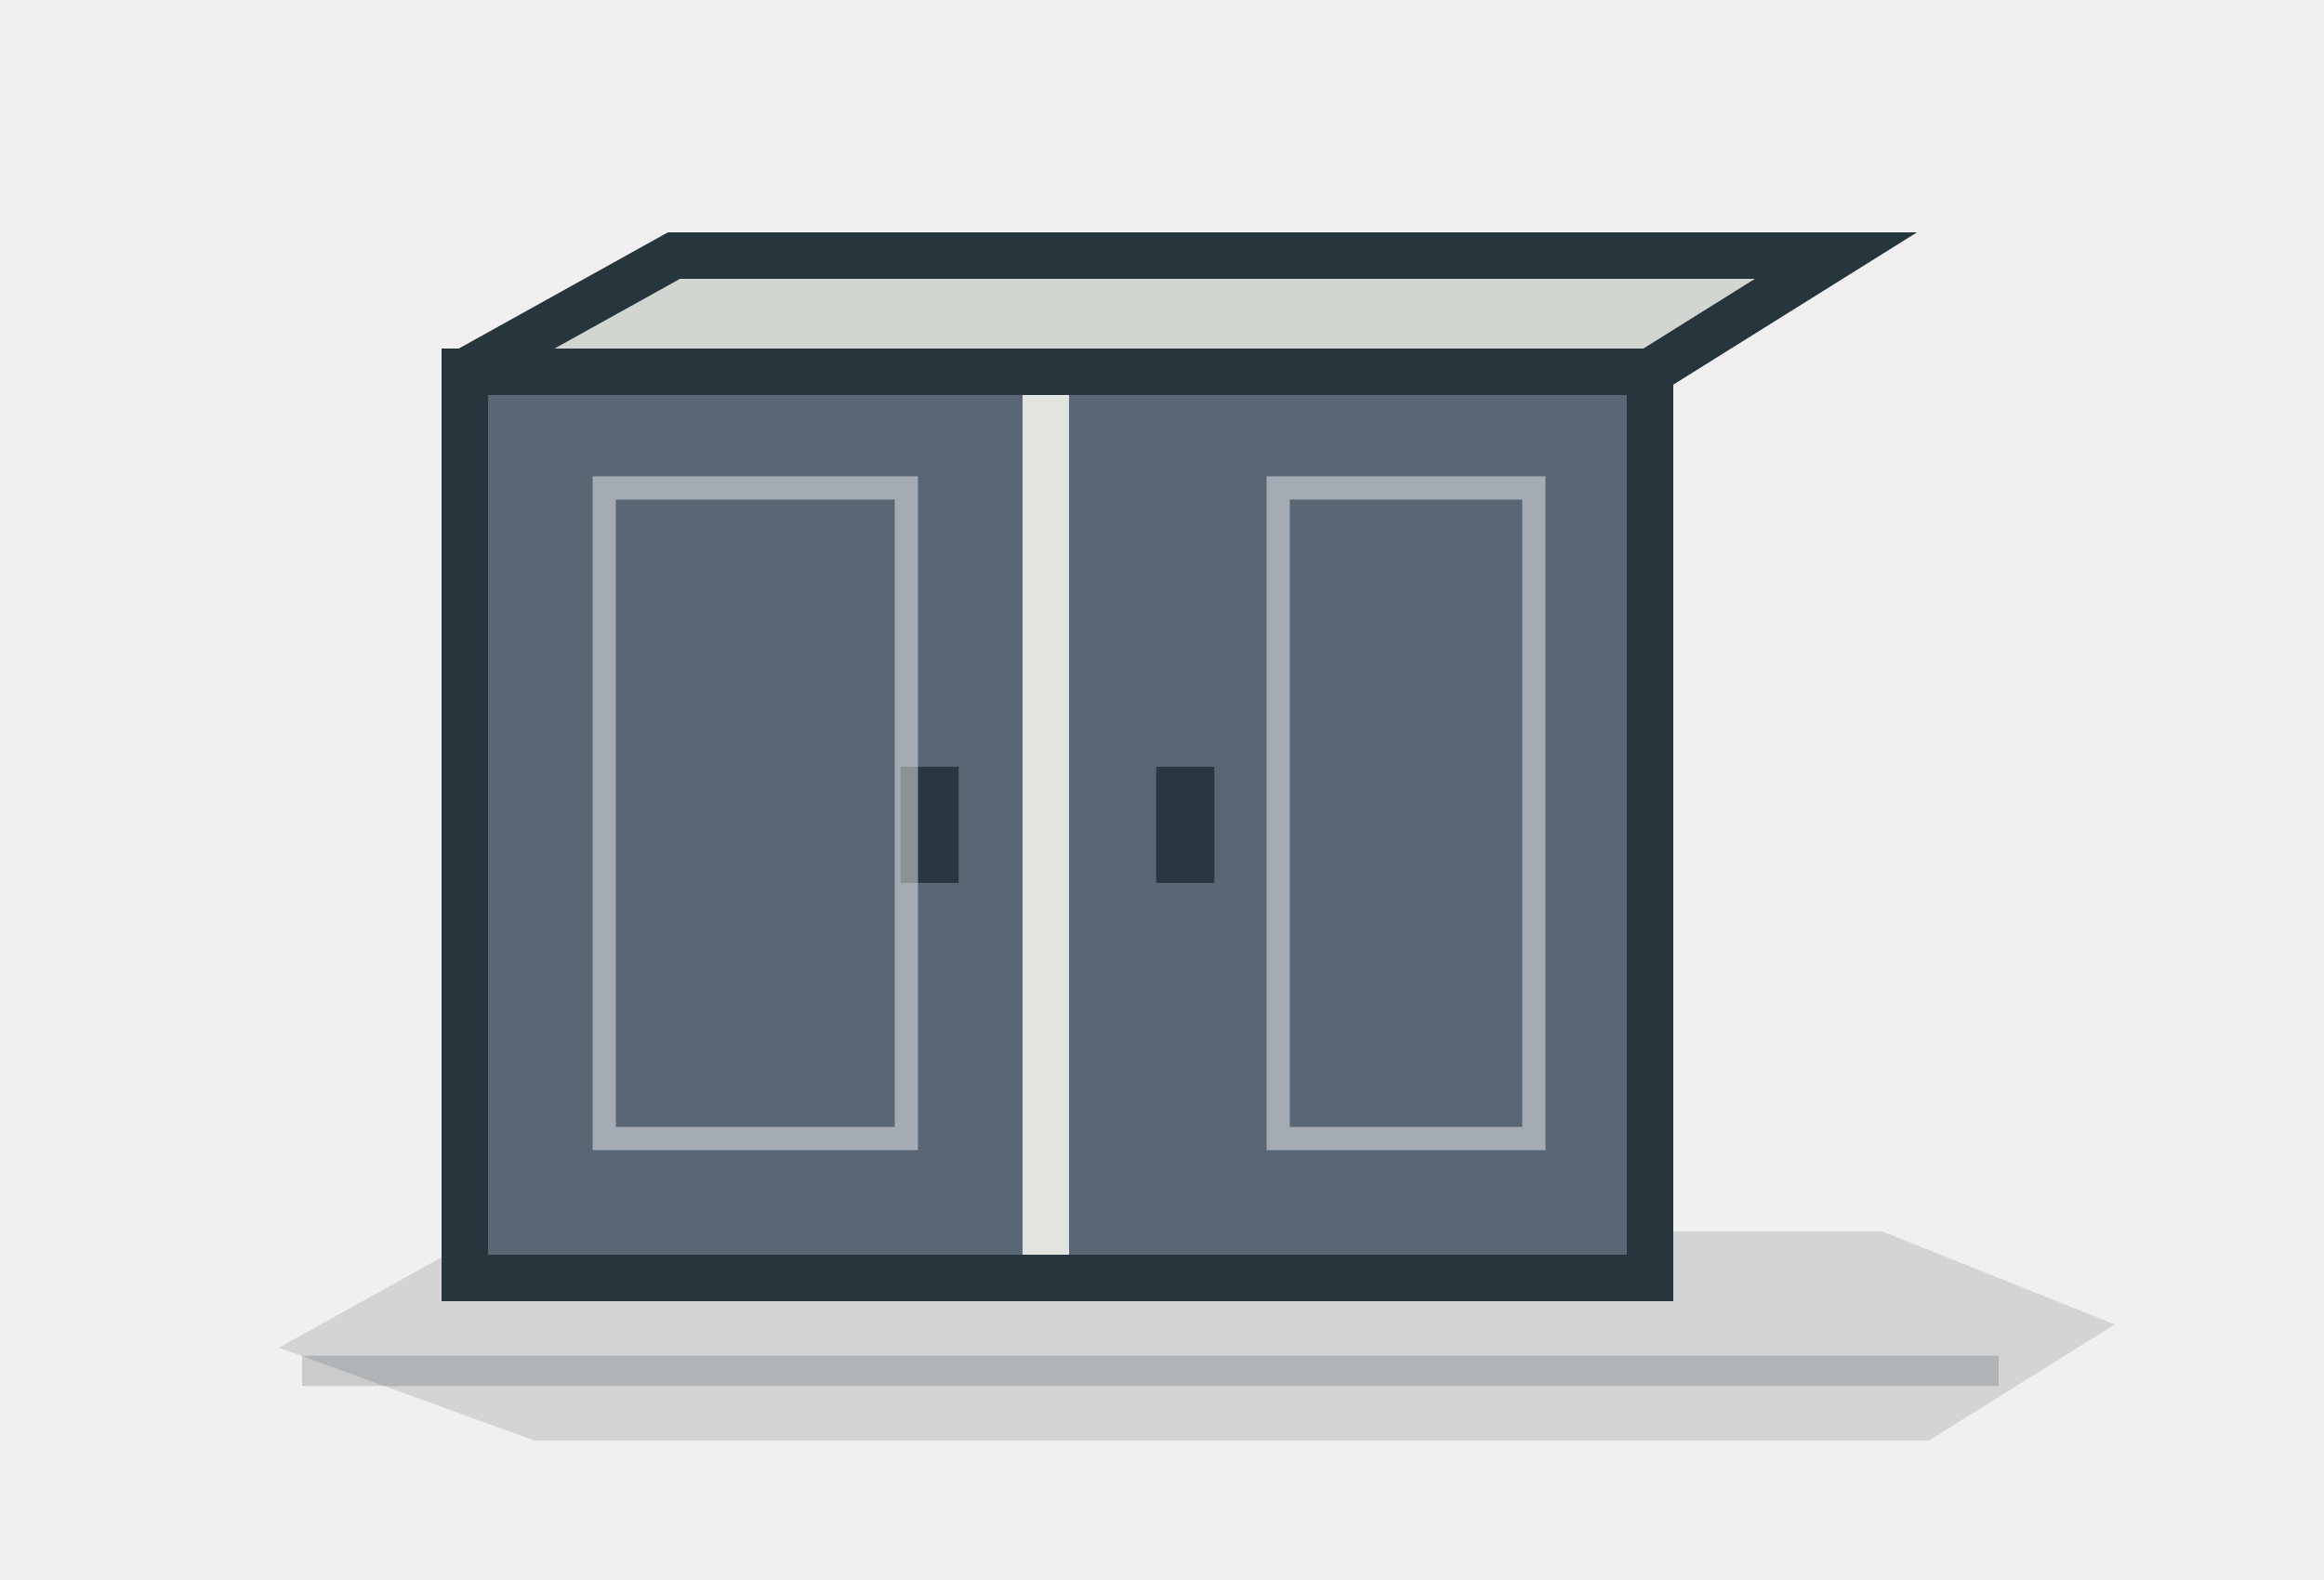
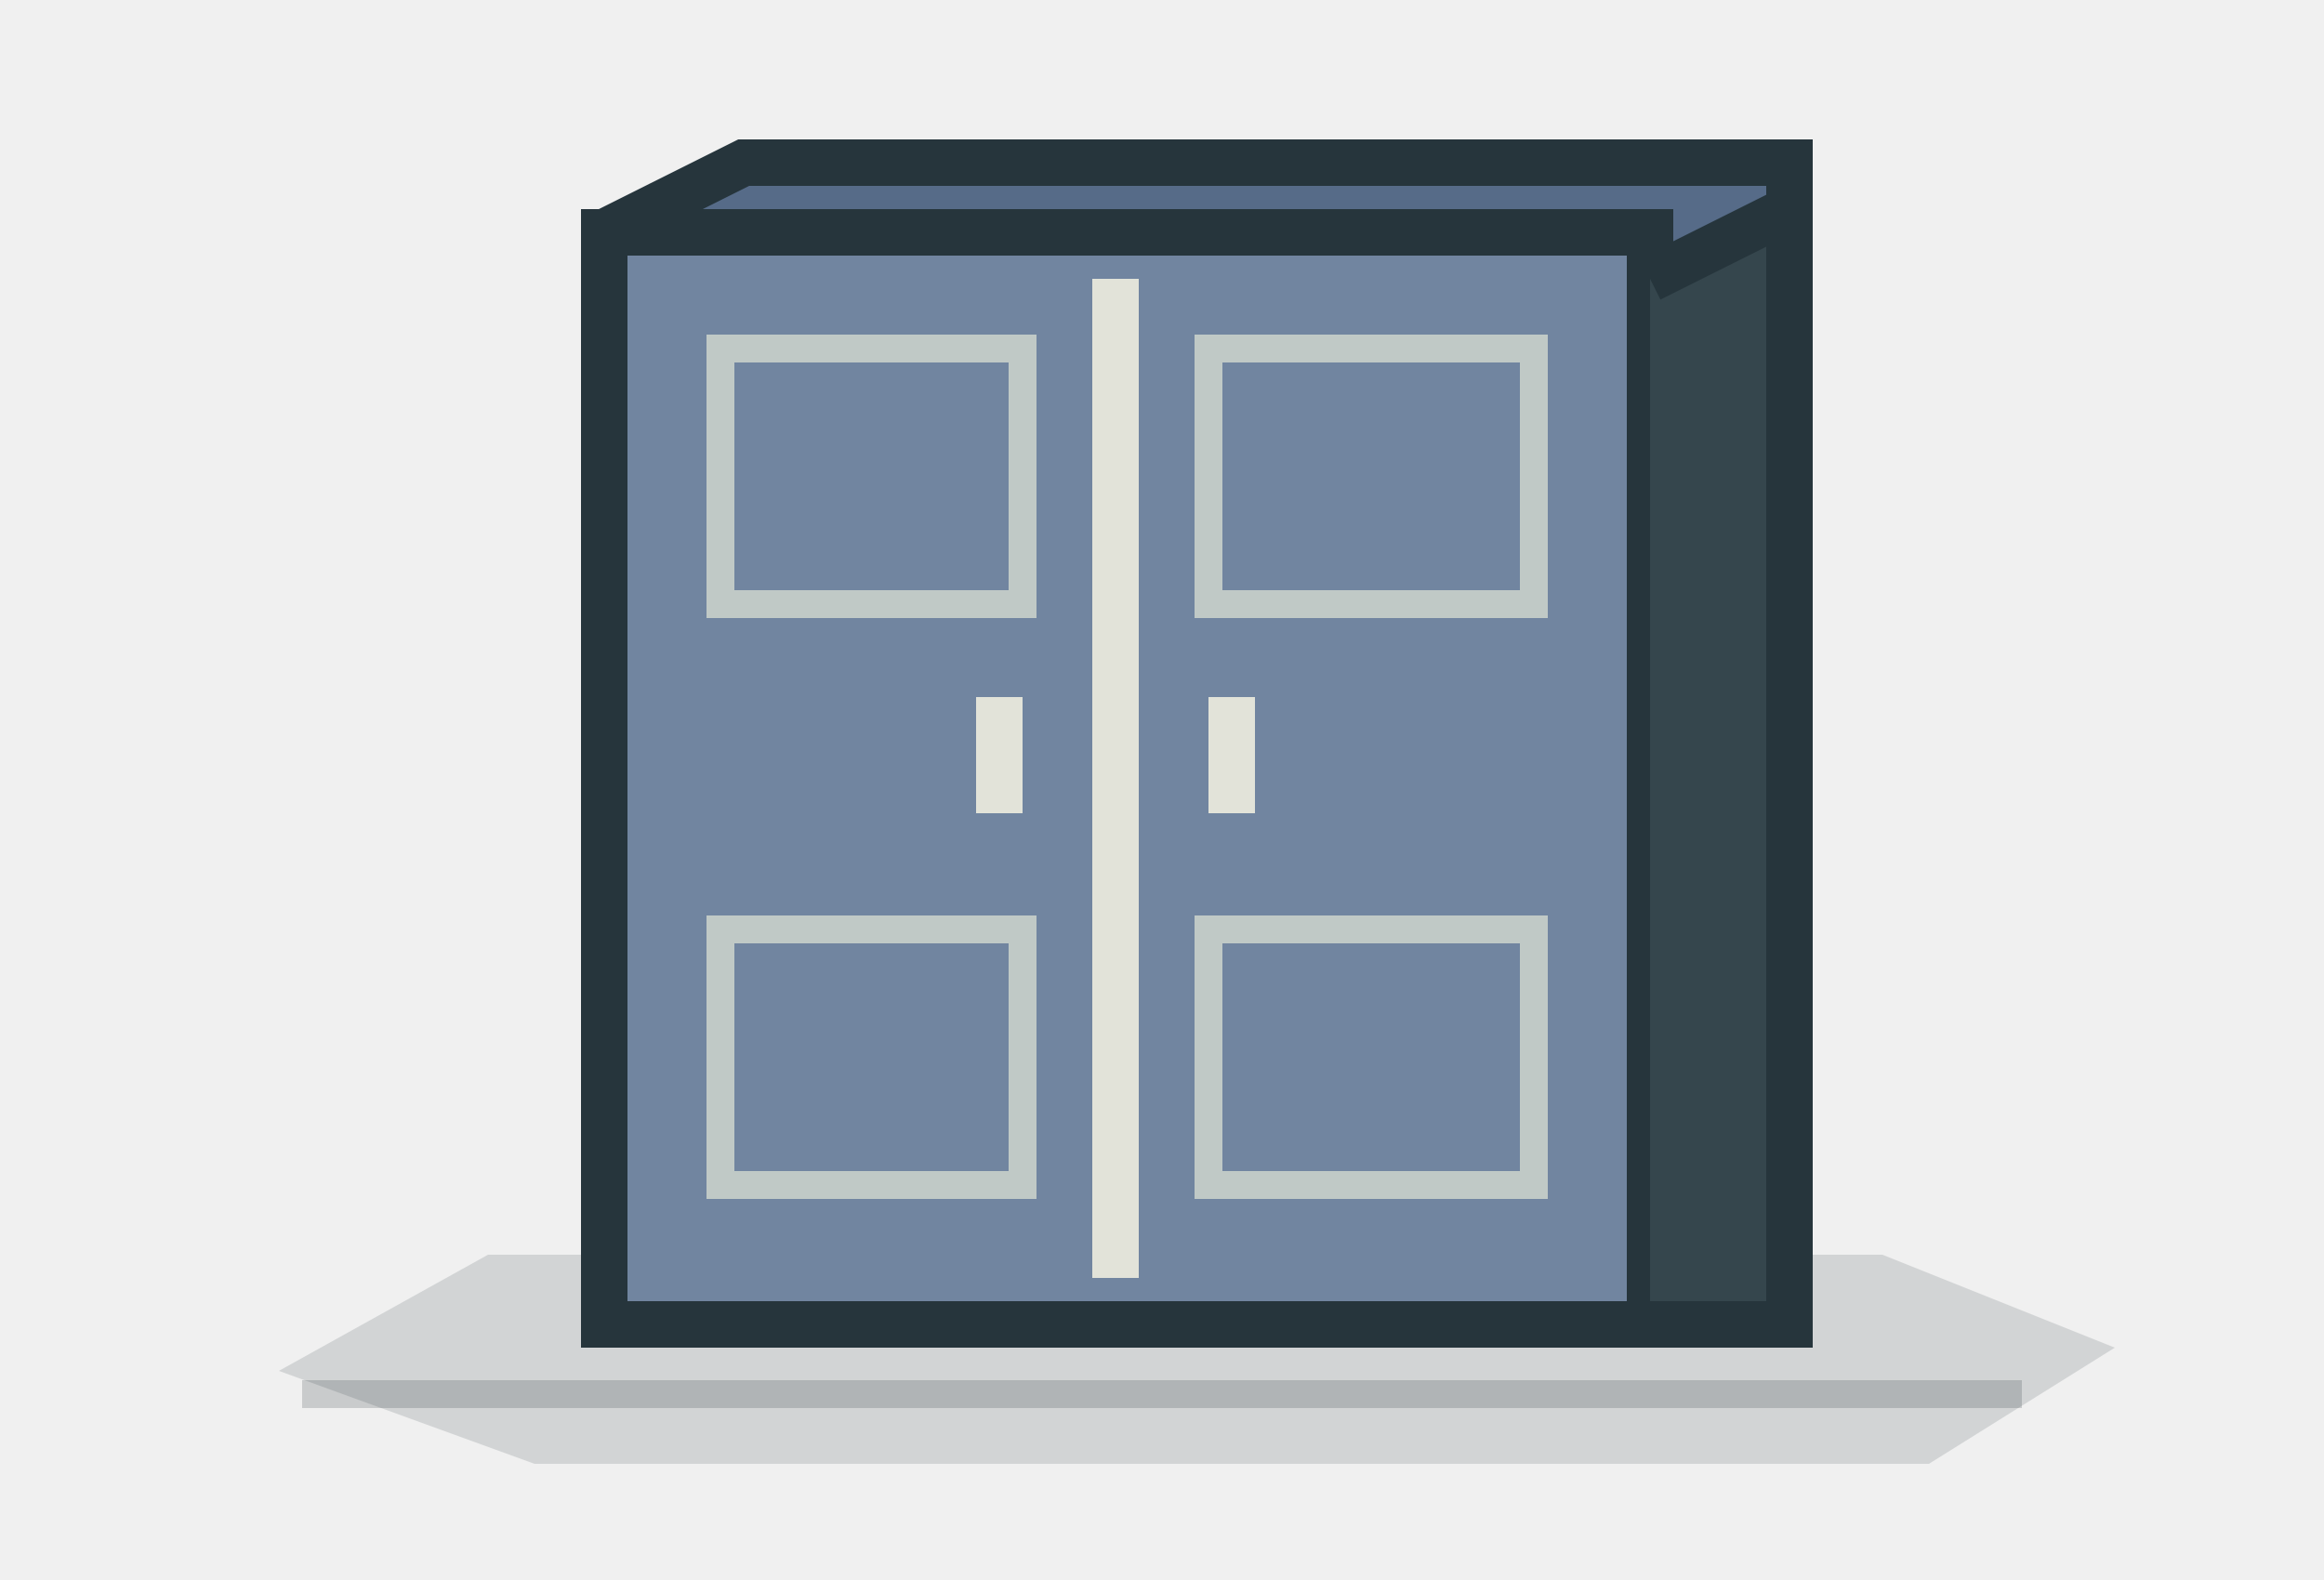
<svg xmlns="http://www.w3.org/2000/svg" viewBox="0 0 100 68">
-   <path d="M12 58L23 62H83L91 57L81 53H21Z" fill="#17252b" fill-opacity=".14" />
-   <path d="M20 16L29 11H79L71 16V55H20Z" fill="#d1d6d0" stroke="#27363d" stroke-width="2" />
-   <path d="M20 16H71V55H20Z" fill="#596673" stroke="#27363d" stroke-width="2" />
-   <path d="M45 17V54" stroke="#e2e5df" stroke-width="2" />
-   <path d="M40 33V38M51 33V38" stroke="#293840" stroke-width="2.5" />
-   <path d="M26 21H39V49H26ZM55 21H66V49H55Z" fill="none" stroke="#ffffff" stroke-opacity=".45" />
-   <path d="M13 59H86" stroke="#17252b" stroke-opacity=".18" stroke-width="1.3" />
+   <path d="M12 59L23 63H83L91 58L81 54H21Z" fill="#17252b" fill-opacity=".14" />
+   <path d="M26 10L32 7H77V57H26Z" fill="#566b88" stroke="#26353c" stroke-width="2" />
+   <path d="M26 10H71V57H26Z" fill="#7185a0" stroke="#26353c" stroke-width="2" />
+   <path d="M48 12V55M43 30V35M53 30V35" stroke="#e2e3d9" stroke-width="2" />
+   <path d="M31 15H44V26H31ZM52 15H66V26H52ZM31 40H44V51H31ZM52 40H66V51H52Z" fill="none" stroke="#c0c9c6" stroke-width="1.2" />
+   <path d="M71 12L77 9V57L71 57" fill="#35464d" stroke="#26353c" stroke-width="2" />
+   <path d="M13 60H87" stroke="#17252b" stroke-opacity=".18" stroke-width="1.2" />
</svg>
